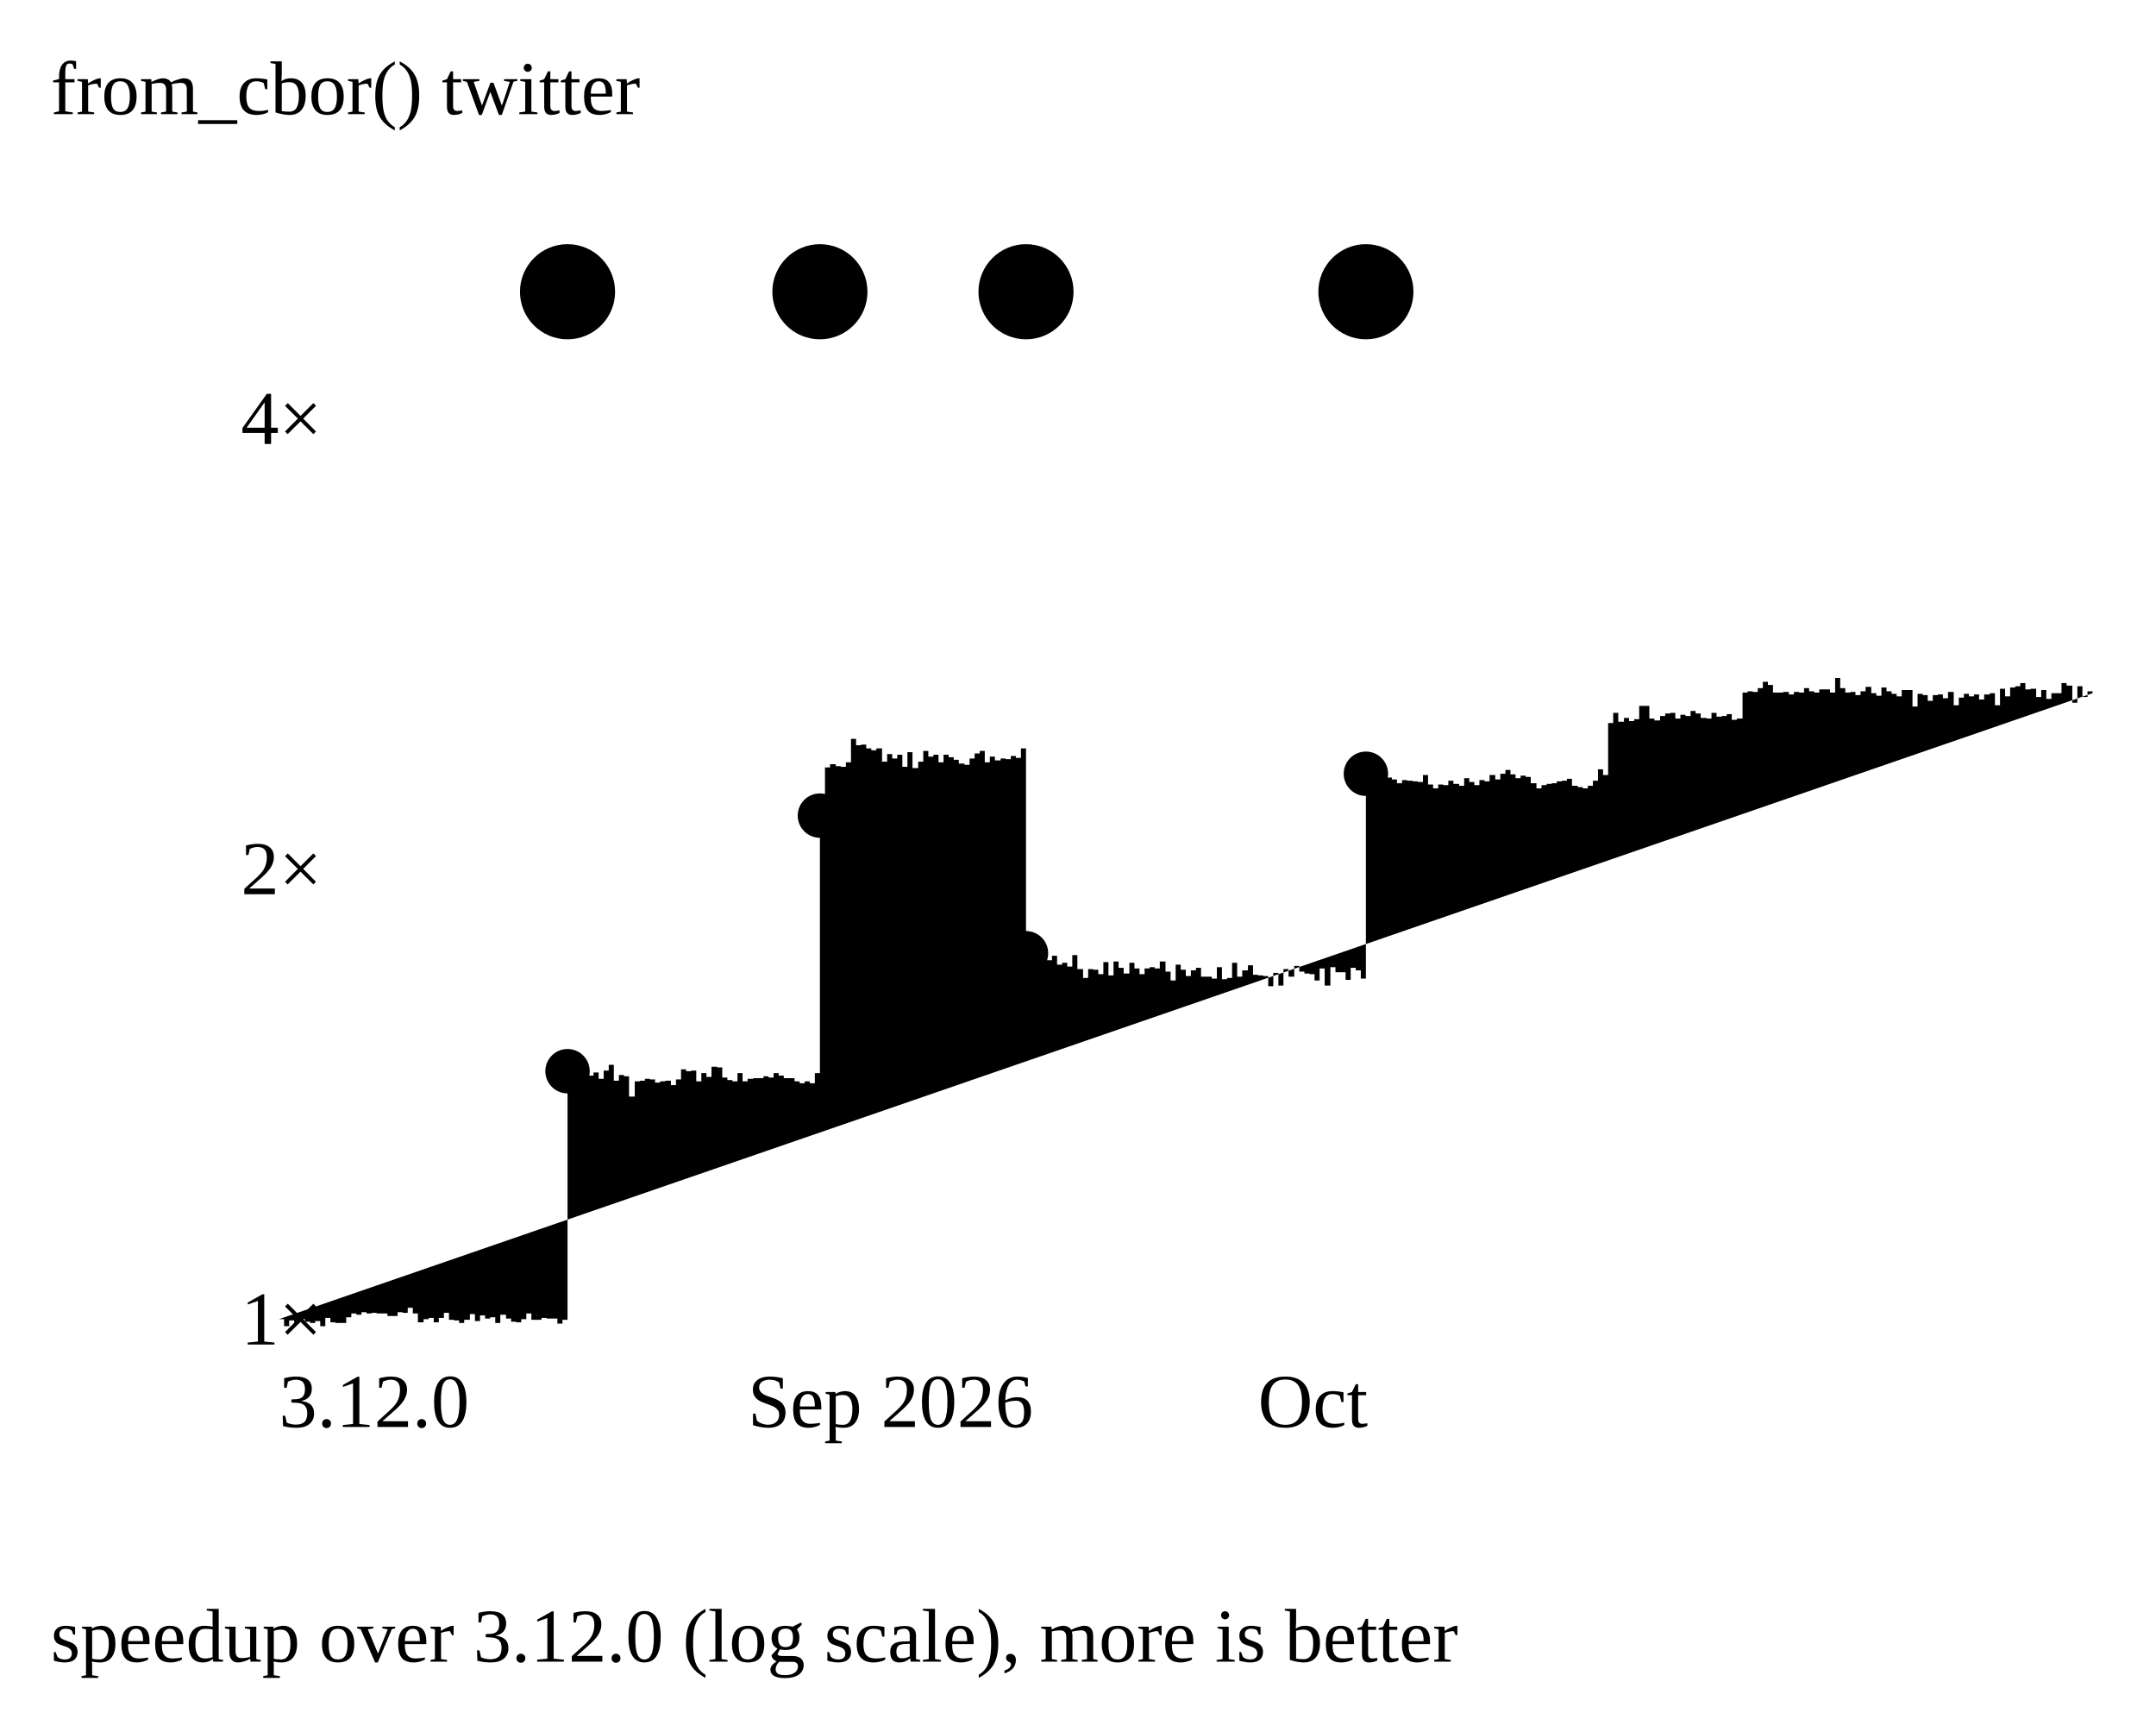
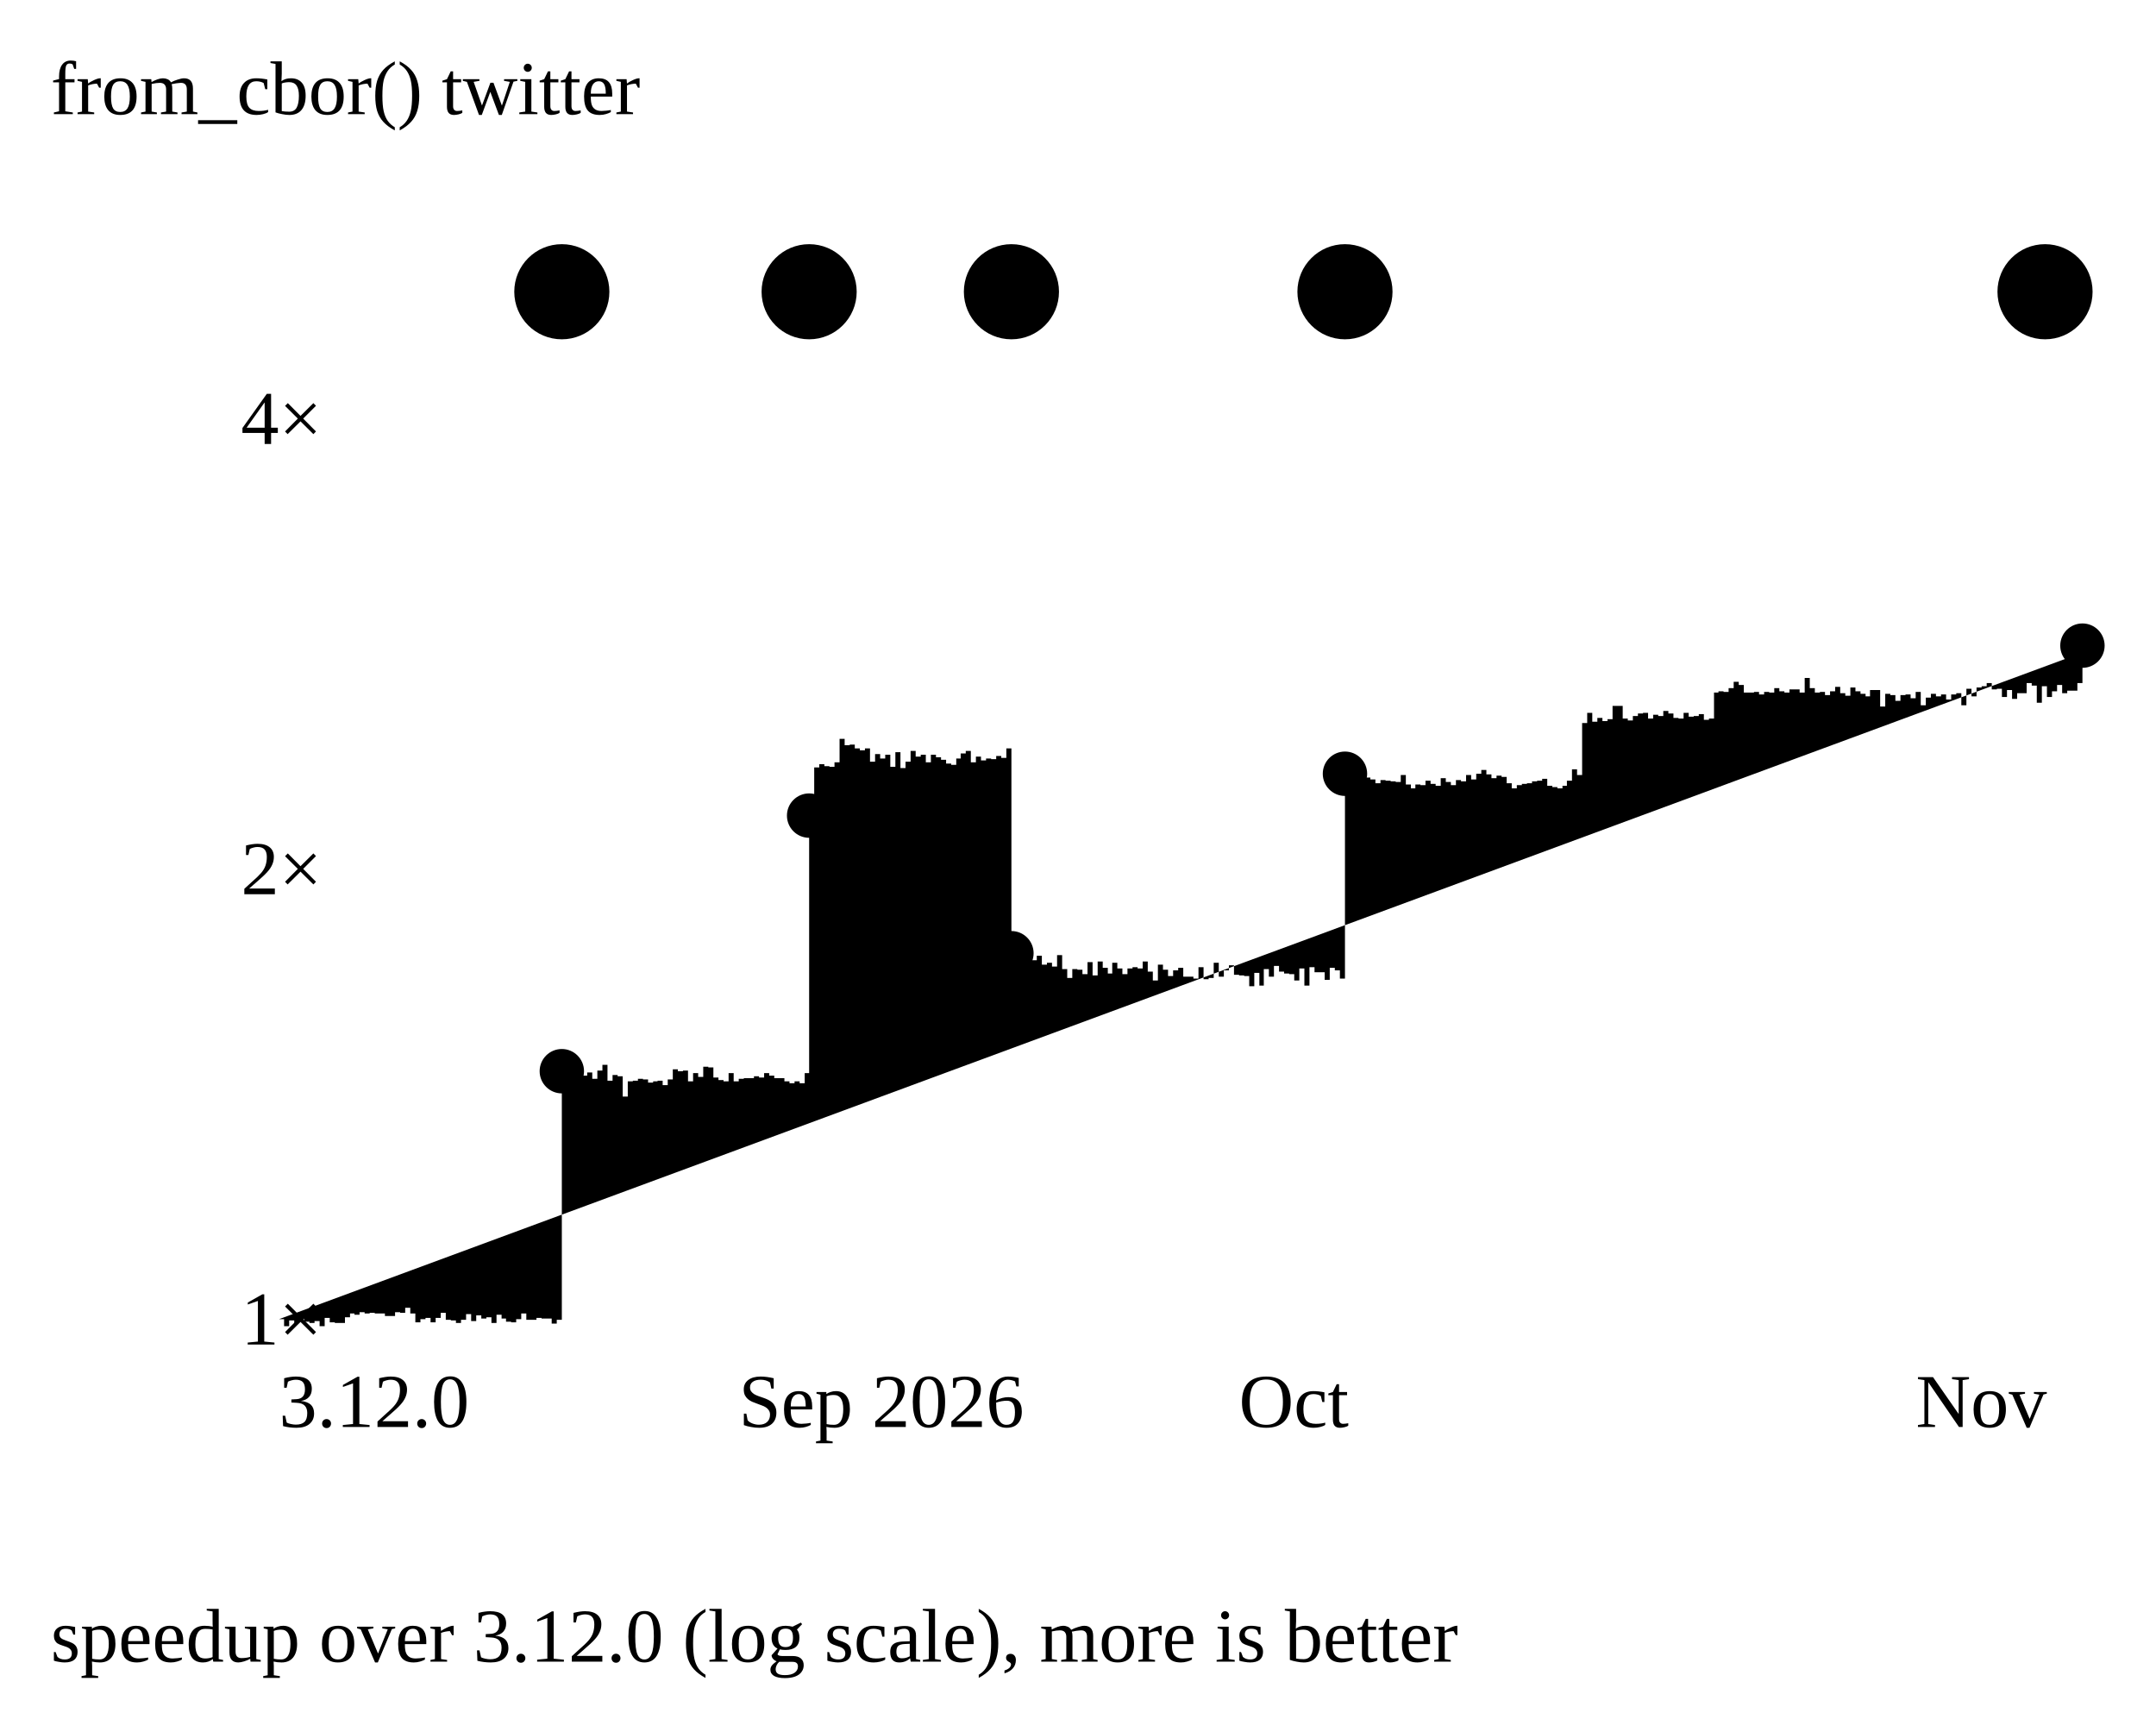
<svg xmlns="http://www.w3.org/2000/svg" class="nj-fig nj-charts nj-charts--timeline" viewBox="0 0 340 270" role="img" aria-labelledby="nj-blog-tl-from_cbor_twitter nj-blog-tl-from_cbor_twitter-d">
  <text class="nj-charts-panel" x="8" y="18">from_cbor() twitter</text>
  <line class="nj-charts-grid" x1="44" y1="208" x2="330" y2="208" />
  <text class="nj-charts-tick nj-charts-tick--r" x="38" y="212">1×</text>
  <line class="nj-charts-grid" x1="44" y1="137" x2="330" y2="137" />
  <text class="nj-charts-tick nj-charts-tick--r" x="38" y="141">2×</text>
  <line class="nj-charts-grid" x1="44" y1="66" x2="330" y2="66" />
  <text class="nj-charts-tick nj-charts-tick--r" x="38" y="70">4×</text>
  <line class="nj-charts-axis" x1="44" y1="208" x2="44" y2="212" />
  <text class="nj-charts-tick" x="44" y="225">3.12.0</text>
-   <line class="nj-charts-axis" x1="117.938" y1="208" x2="117.938" y2="212" />
-   <text class="nj-charts-tick" x="117.938" y="225">Sep 2026</text>
-   <line class="nj-charts-axis" x1="198.375" y1="208" x2="198.375" y2="212" />
-   <text class="nj-charts-tick" x="198.375" y="225">Oct</text>
-   <polyline class="nj-charts-json" points="44.0,208.0 44.8,208.0 44.8,209.1 45.6,209.1 45.6,208.2 46.4,208.2 46.4,208.6 47.2,208.6 47.2,208.0 48.1,208.0 48.1,208.4 48.9,208.4 48.9,208.6 49.7,208.6 49.7,208.3 50.5,208.3 50.5,209.1 51.3,209.1 51.3,207.8 52.1,207.8 52.1,208.5 52.9,208.5 52.9,208.6 53.8,208.6 53.8,208.6 54.6,208.6 54.6,207.7 55.4,207.7 55.4,207.1 56.2,207.1 56.2,207.3 57.0,207.3 57.0,206.9 57.8,206.9 57.8,207.1 58.6,207.1 58.6,207.0 59.4,207.0 59.4,207.1 60.2,207.1 60.2,207.1 61.1,207.1 61.1,207.5 61.9,207.5 61.9,207.5 62.7,207.5 62.7,206.9 63.5,206.9 63.5,207.0 64.3,207.0 64.3,206.2 65.1,206.2 65.1,207.1 65.9,207.1 65.9,208.5 66.8,208.5 66.8,208.0 67.6,208.0 67.6,207.8 68.4,207.8 68.4,208.5 69.2,208.5 69.2,207.8 70.0,207.8 70.0,207.0 70.8,207.0 70.8,208.1 71.6,208.1 71.6,208.2 72.4,208.2 72.4,208.6 73.2,208.6 73.2,208.1 74.1,208.1 74.1,207.2 74.9,207.2 74.9,208.3 75.7,208.3 75.7,207.4 76.5,207.4 76.5,207.9 77.3,207.9 77.3,207.7 78.1,207.7 78.1,208.6 78.9,208.6 78.9,207.3 79.8,207.3 79.8,207.9 80.6,207.9 80.6,208.4 81.4,208.4 81.4,208.5 82.2,208.5 82.2,208.0 83.0,208.0 83.0,207.1 83.8,207.1 83.8,208.1 84.6,208.1 84.6,208.1 85.4,208.1 85.4,207.8 86.2,207.8 86.2,207.9 87.1,207.9 87.1,207.9 87.9,207.9 87.9,208.7 88.7,208.7 88.7,208.1 89.5,208.1 89.5,168.9 90.3,168.9 90.3,170.3 91.1,170.3 91.1,169.9 91.9,169.9 91.9,169.0 92.8,169.0 92.8,169.6 93.6,169.6 93.6,169.1 94.4,169.1 94.4,170.1 95.2,170.1 95.2,168.8 96.0,168.8 96.0,167.9 96.8,167.9 96.8,170.4 97.6,170.4 97.6,169.5 98.4,169.5 98.4,169.7 99.2,169.7 99.2,172.9 100.1,172.9 100.1,170.5 100.9,170.5 100.9,170.4 101.7,170.4 101.7,170.1 102.5,170.1 102.5,170.2 103.3,170.2 103.3,170.7 104.1,170.7 104.1,170.5 104.9,170.5 104.9,170.4 105.8,170.4 105.8,171.1 106.6,171.1 106.6,170.2 107.4,170.2 107.4,168.6 108.2,168.6 108.2,168.9 109.0,168.9 109.0,168.8 109.8,168.8 109.8,170.5 110.6,170.5 110.6,169.2 111.4,169.2 111.4,169.8 112.2,169.8 112.2,168.2 113.1,168.2 113.1,168.3 113.9,168.3 113.9,169.9 114.7,169.9 114.7,170.3 115.5,170.3 115.5,170.5 116.3,170.5 116.3,169.2 117.1,169.2 117.1,170.5 117.9,170.5 117.9,170.1 118.8,170.1 118.8,170.0 119.6,170.0 119.6,170.0 120.4,170.0 120.4,169.7 121.2,169.7 121.2,169.9 122.0,169.9 122.0,169.2 122.8,169.2 122.8,169.6 123.6,169.6 123.6,170.0 124.4,170.0 124.4,170.0 125.3,170.0 125.3,170.5 126.1,170.5 126.1,170.8 126.9,170.8 126.9,170.5 127.7,170.5 127.7,170.8 128.5,170.8 128.5,169.2 129.3,169.2 129.3,128.6 130.1,128.6 130.1,121.0 130.9,121.0 130.9,120.5 131.8,120.5 131.8,120.8 132.6,120.8 132.6,120.9 133.4,120.9 133.4,120.2 134.2,120.2 134.2,116.5 135.0,116.5 135.0,117.5 135.8,117.5 135.8,117.4 136.6,117.4 136.6,118.0 137.4,118.0 137.4,118.3 138.2,118.3 138.2,118.0 139.1,118.0 139.1,120.1 139.9,120.1 139.9,118.9 140.7,118.9 140.7,119.6 141.5,119.6 141.5,119.0 142.3,119.0 142.3,120.9 143.1,120.9 143.1,118.6 143.9,118.6 143.9,121.1 144.8,121.1 144.8,120.1 145.6,120.1 145.6,118.4 146.4,118.4 146.4,119.3 147.2,119.3 147.2,119.0 148.0,119.0 148.0,120.2 148.8,120.2 148.8,119.0 149.6,119.0 149.6,119.4 150.4,119.4 150.4,119.8 151.2,119.8 151.2,120.4 152.1,120.4 152.1,120.6 152.9,120.6 152.9,119.6 153.7,119.6 153.7,118.8 154.5,118.8 154.5,118.4 155.3,118.4 155.3,120.2 156.1,120.2 156.1,119.3 156.9,119.3 156.9,119.9 157.8,119.9 157.8,119.6 158.6,119.6 158.6,119.7 159.4,119.7 159.4,119.2 160.2,119.2 160.2,119.5 161.0,119.5 161.0,118.0 161.8,118.0 161.8,150.3 162.6,150.3 162.6,150.5 163.4,150.5 163.4,150.6 164.2,150.6 164.2,151.3 165.1,151.3 165.1,151.4 165.9,151.4 165.9,150.7 166.7,150.7 166.7,152.1 167.5,152.1 167.5,151.8 168.3,151.8 168.3,152.4 169.1,152.4 169.1,150.6 169.9,150.6 169.9,152.8 170.8,152.8 170.8,154.2 171.6,154.2 171.6,152.8 172.4,152.8 172.4,152.9 173.2,152.9 173.2,153.6 174.0,153.6 174.0,151.7 174.8,151.7 174.8,153.8 175.6,153.8 175.6,151.6 176.4,151.6 176.4,152.6 177.2,152.6 177.2,153.5 178.1,153.5 178.1,151.8 178.9,151.8 178.9,152.7 179.7,152.7 179.7,153.6 180.5,153.6 180.5,152.7 181.3,152.7 181.3,152.5 182.1,152.5 182.1,152.7 182.9,152.7 182.9,151.6 183.8,151.6 183.8,153.2 184.6,153.2 184.6,154.6 185.4,154.6 185.4,152.1 186.2,152.1 186.2,152.9 187.0,152.9 187.0,153.9 187.8,153.9 187.8,153.0 188.6,153.0 188.6,152.6 189.4,152.6 189.4,154.0 190.2,154.0 190.2,154.0 191.1,154.0 191.1,154.3 191.9,154.3 191.9,152.5 192.7,152.5 192.7,154.4 193.5,154.4 193.5,154.2 194.3,154.2 194.3,151.8 195.1,151.8 195.1,154.0 195.9,154.0 195.9,153.0 196.8,153.0 196.8,152.2 197.6,152.2 197.6,153.7 198.4,153.7 198.4,153.8 199.2,153.8 199.2,153.9 200.0,153.9 200.0,155.5 200.8,155.5 200.8,153.4 201.6,153.4 201.6,155.4 202.4,155.4 202.4,152.8 203.2,152.8 203.2,154.0 204.1,154.0 204.1,152.3 204.9,152.3 204.9,153.2 205.7,153.2 205.7,153.5 206.5,153.5 206.5,153.6 207.3,153.6 207.3,154.6 208.1,154.6 208.1,152.7 208.9,152.7 208.9,155.4 209.8,155.4 209.8,152.5 210.6,152.5 210.6,153.3 211.4,153.3 211.4,153.3 212.2,153.3 212.2,154.5 213.0,154.5 213.0,152.6 213.8,152.6 213.8,153.0 214.6,153.0 214.6,154.3 215.4,154.3 215.4,122.0 216.2,122.0 216.2,123.3 217.1,123.3 217.1,121.4 217.9,121.4 217.9,122.4 218.7,122.4 218.7,122.6 219.5,122.6 219.5,122.9 220.3,122.9 220.3,123.5 221.1,123.5 221.1,123.0 221.9,123.0 221.9,123.1 222.8,123.1 222.8,123.2 223.6,123.2 223.6,123.3 224.4,123.3 224.4,122.2 225.2,122.2 225.2,123.7 226.0,123.7 226.0,124.3 226.8,124.3 226.8,123.7 227.6,123.7 227.6,123.8 228.4,123.8 228.4,123.1 229.2,123.1 229.2,123.6 230.1,123.6 230.1,123.9 230.9,123.9 230.9,122.7 231.7,122.7 231.7,123.3 232.5,123.3 232.5,123.8 233.3,123.8 233.3,123.0 234.1,123.0 234.1,123.2 234.9,123.2 234.9,122.2 235.8,122.2 235.8,122.9 236.6,122.9 236.6,122.0 237.4,122.0 237.4,121.4 238.2,121.4 238.2,122.1 239.0,122.1 239.0,122.7 239.8,122.7 239.8,122.3 240.6,122.3 240.6,122.5 241.4,122.5 241.4,123.5 242.3,123.5 242.3,124.3 243.1,124.3 243.1,123.8 243.9,123.8 243.9,123.6 244.7,123.6 244.7,123.5 245.5,123.5 245.5,123.2 246.3,123.2 246.3,123.1 247.1,123.1 247.1,122.8 247.9,122.8 247.9,123.9 248.8,123.9 248.8,124.1 249.6,124.1 249.6,124.3 250.4,124.3 250.4,123.9 251.2,123.9 251.2,123.1 252.0,123.1 252.0,121.3 252.8,121.3 252.8,122.2 253.6,122.2 253.6,114.0 254.4,114.0 254.4,112.4 255.2,112.4 255.2,113.8 256.1,113.8 256.1,113.2 256.9,113.2 256.9,113.7 257.7,113.7 257.7,113.4 258.5,113.4 258.5,111.3 259.3,111.3 259.3,111.3 260.1,111.3 260.1,113.3 260.9,113.3 260.9,113.6 261.8,113.6 261.8,112.9 262.6,112.9 262.6,112.5 263.4,112.5 263.4,112.4 264.2,112.4 264.2,113.3 265.0,113.3 265.0,112.7 265.8,112.7 265.8,112.9 266.6,112.9 266.6,112.1 267.4,112.1 267.4,112.5 268.2,112.5 268.2,113.2 269.1,113.2 269.1,113.3 269.9,113.3 269.9,112.4 270.7,112.4 270.7,113.0 271.5,113.0 271.5,112.9 272.3,112.9 272.3,112.6 273.1,112.6 273.1,113.5 273.9,113.5 273.9,113.3 274.8,113.3 274.8,109.2 275.6,109.2 275.6,109.0 276.4,109.0 276.4,109.1 277.2,109.1 277.2,108.5 278.0,108.5 278.0,107.5 278.8,107.5 278.8,108.0 279.6,108.0 279.6,109.2 280.4,109.2 280.4,109.2 281.2,109.2 281.2,109.1 282.1,109.1 282.1,109.5 282.9,109.5 282.9,109.1 283.7,109.1 283.7,109.2 284.5,109.2 284.5,108.5 285.3,108.5 285.3,109.0 286.1,109.0 286.1,109.2 286.9,109.2 286.9,108.7 287.8,108.7 287.8,108.7 288.6,108.7 288.6,109.2 289.4,109.2 289.4,106.9 290.2,106.9 290.2,108.5 291.0,108.5 291.0,109.2 291.8,109.2 291.8,109.1 292.6,109.1 292.6,109.6 293.4,109.6 293.4,109.0 294.2,109.0 294.2,108.3 295.1,108.3 295.1,109.3 295.9,109.3 295.9,109.7 296.7,109.7 296.7,108.4 297.5,108.4 297.5,109.0 298.3,109.0 298.3,109.4 299.1,109.4 299.1,109.8 299.9,109.8 299.9,108.8 300.8,108.8 300.8,108.8 301.6,108.8 301.6,111.4 302.4,111.4 302.4,109.4 303.2,109.4 303.2,109.6 304.0,109.6 304.0,110.5 304.8,110.5 304.8,109.6 305.6,109.6 305.6,109.5 306.4,109.5 306.4,110.1 307.2,110.1 307.2,109.1 308.1,109.1 308.1,111.2 308.9,111.2 308.9,110.0 309.7,110.0 309.7,109.4 310.5,109.4 310.5,109.8 311.3,109.8 311.3,109.5 312.1,109.5 312.1,110.3 312.9,110.3 312.9,109.5 313.8,109.5 313.8,109.3 314.6,109.3 314.6,111.2 315.4,111.2 315.4,108.6 316.2,108.6 316.2,109.8 317.0,109.8 317.0,108.4 317.8,108.4 317.8,108.2 318.6,108.2 318.6,107.7 319.4,107.7 319.4,108.7 320.2,108.7 320.2,108.6 321.1,108.6 321.1,109.9 321.9,109.9 321.9,108.8 322.7,108.8 322.7,110.2 323.5,110.2 323.5,109.3 324.3,109.3 324.3,109.3 325.1,109.3 325.1,107.7 325.9,107.7 325.9,108.1 326.8,108.1 326.8,110.8 327.6,110.8 327.6,108.2 328.4,108.2 328.4,109.9 329.2,109.9 329.2,109.0 330.0,109.0 330.0,109.3" />
-   <circle class="nj-charts-json-dot" cx="89.5" cy="168.9" r="3.5" />
-   <line class="nj-charts-grid" stroke-dasharray="2 2" x1="89.5" y1="54.0" x2="89.5" y2="163.9" />
-   <circle class="nj-theme-dot" cx="89.5" cy="46.0" r="7.5" />
-   <text class="nj-theme-num" x="89.5" y="50.0" text-anchor="middle">1</text>
-   <circle class="nj-charts-json-dot" cx="129.3" cy="128.6" r="3.5" />
-   <line class="nj-charts-grid" stroke-dasharray="2 2" x1="129.3" y1="54.0" x2="129.3" y2="123.6" />
-   <circle class="nj-theme-dot" cx="129.3" cy="46.0" r="7.5" />
-   <text class="nj-theme-num" x="129.3" y="50.0" text-anchor="middle">4</text>
-   <circle class="nj-charts-json-dot" cx="161.8" cy="150.3" r="3.5" />
-   <line class="nj-charts-grid" stroke-dasharray="2 2" x1="161.8" y1="54.0" x2="161.8" y2="145.3" />
-   <circle class="nj-theme-dot nj-theme-dot--other" cx="161.8" cy="46.0" r="7.5" />
-   <text class="nj-theme-num" x="161.8" y="50.0" text-anchor="middle">U</text>
-   <circle class="nj-charts-json-dot" cx="215.4" cy="122.0" r="3.5" />
-   <line class="nj-charts-grid" stroke-dasharray="2 2" x1="215.4" y1="54.0" x2="215.4" y2="117.0" />
-   <circle class="nj-theme-dot nj-theme-dot--other" cx="215.4" cy="46.0" r="7.5" />
-   <text class="nj-theme-num" x="215.4" y="50.0" text-anchor="middle">U</text>
+   <line class="nj-charts-axis" x1="116.496" y1="208" x2="116.496" y2="212" />
+   <text class="nj-charts-tick" x="116.496" y="225">Sep 2026</text>
+   <line class="nj-charts-axis" x1="195.365" y1="208" x2="195.365" y2="212" />
+   <text class="nj-charts-tick" x="195.365" y="225">Oct</text>
+   <line class="nj-charts-axis" x1="302.117" y1="208" x2="302.117" y2="212" />
+   <text class="nj-charts-tick" x="302.117" y="225">Nov</text>
+   <polyline class="nj-charts-json" points="44.0,208.0 44.8,208.0 44.8,209.1 45.6,209.1 45.6,208.2 46.4,208.2 46.4,208.6 47.2,208.6 47.2,208.0 48.0,208.0 48.0,208.4 48.8,208.4 48.8,208.6 49.6,208.6 49.6,208.3 50.4,208.3 50.4,209.1 51.2,209.1 51.2,207.8 52.0,207.8 52.0,208.5 52.8,208.5 52.8,208.6 53.6,208.6 53.6,208.6 54.4,208.6 54.4,207.7 55.2,207.7 55.2,207.1 55.9,207.1 55.9,207.3 56.7,207.3 56.7,206.9 57.5,206.9 57.5,207.1 58.3,207.1 58.3,207.0 59.1,207.0 59.1,207.1 59.9,207.1 59.9,207.1 60.7,207.1 60.7,207.5 61.5,207.5 61.5,207.5 62.3,207.5 62.3,206.9 63.1,206.9 63.1,207.0 63.9,207.0 63.9,206.2 64.7,206.2 64.7,207.1 65.5,207.1 65.5,208.5 66.3,208.5 66.3,208.0 67.1,208.0 67.1,207.8 67.9,207.8 67.9,208.5 68.7,208.5 68.7,207.8 69.5,207.8 69.5,207.0 70.3,207.0 70.3,208.1 71.1,208.1 71.1,208.2 71.9,208.2 71.9,208.6 72.7,208.6 72.7,208.1 73.5,208.1 73.5,207.2 74.3,207.2 74.3,208.3 75.1,208.3 75.1,207.4 75.9,207.4 75.9,207.9 76.7,207.9 76.7,207.7 77.5,207.7 77.5,208.6 78.3,208.6 78.3,207.3 79.1,207.3 79.1,207.9 79.8,207.9 79.8,208.4 80.6,208.4 80.6,208.5 81.4,208.5 81.4,208.0 82.2,208.0 82.2,207.1 83.0,207.1 83.0,208.1 83.8,208.1 83.8,208.1 84.6,208.1 84.6,207.8 85.4,207.8 85.4,207.9 86.2,207.9 86.2,207.9 87.0,207.9 87.0,208.7 87.8,208.7 87.8,208.1 88.6,208.1 88.6,168.9 89.4,168.9 89.4,170.3 90.2,170.3 90.2,169.9 91.0,169.9 91.0,169.0 91.8,169.0 91.8,169.6 92.6,169.6 92.6,169.1 93.4,169.1 93.4,170.1 94.2,170.1 94.2,168.8 95.0,168.8 95.0,167.9 95.8,167.9 95.8,170.4 96.6,170.4 96.6,169.5 97.4,169.5 97.4,169.7 98.2,169.7 98.2,172.9 99.0,172.9 99.0,170.5 99.8,170.5 99.8,170.4 100.6,170.4 100.6,170.1 101.4,170.1 101.4,170.2 102.2,170.2 102.2,170.7 103.0,170.7 103.0,170.5 103.7,170.5 103.7,170.4 104.5,170.4 104.5,171.1 105.3,171.1 105.3,170.2 106.1,170.2 106.1,168.6 106.9,168.6 106.9,168.9 107.7,168.9 107.7,168.8 108.5,168.8 108.5,170.5 109.3,170.5 109.3,169.2 110.1,169.2 110.1,169.8 110.9,169.8 110.9,168.2 111.7,168.2 111.7,168.3 112.5,168.3 112.5,169.9 113.3,169.9 113.3,170.3 114.1,170.3 114.1,170.5 114.9,170.5 114.9,169.2 115.7,169.2 115.7,170.5 116.5,170.5 116.5,170.1 117.3,170.1 117.3,170.0 118.1,170.0 118.1,170.0 118.9,170.0 118.9,169.7 119.7,169.7 119.7,169.9 120.5,169.9 120.5,169.2 121.3,169.2 121.3,169.6 122.1,169.6 122.1,170.0 122.9,170.0 122.9,170.0 123.7,170.0 123.7,170.5 124.5,170.5 124.5,170.8 125.3,170.8 125.3,170.5 126.1,170.5 126.1,170.8 126.9,170.8 126.9,169.2 127.6,169.2 127.6,128.6 128.4,128.6 128.4,121.0 129.2,121.0 129.2,120.5 130.0,120.5 130.0,120.8 130.8,120.8 130.8,120.9 131.6,120.9 131.6,120.2 132.4,120.2 132.4,116.5 133.2,116.5 133.2,117.5 134.0,117.5 134.0,117.4 134.8,117.4 134.8,118.0 135.6,118.0 135.6,118.3 136.4,118.3 136.4,118.0 137.2,118.0 137.2,120.1 138.0,120.1 138.0,118.9 138.8,118.9 138.8,119.6 139.6,119.6 139.6,119.0 140.4,119.0 140.4,120.9 141.2,120.9 141.2,118.6 142.0,118.6 142.0,121.1 142.8,121.1 142.8,120.1 143.6,120.1 143.6,118.4 144.4,118.4 144.4,119.3 145.2,119.3 145.2,119.0 146.0,119.0 146.0,120.2 146.8,120.2 146.8,119.0 147.6,119.0 147.6,119.4 148.4,119.4 148.4,119.8 149.2,119.8 149.2,120.4 150.0,120.4 150.0,120.6 150.8,120.6 150.8,119.6 151.5,119.6 151.5,118.8 152.3,118.8 152.3,118.4 153.1,118.4 153.1,120.2 153.9,120.2 153.9,119.3 154.7,119.3 154.7,119.9 155.5,119.9 155.5,119.6 156.3,119.6 156.3,119.7 157.1,119.7 157.1,119.2 157.9,119.2 157.9,119.5 158.7,119.5 158.7,118.0 159.5,118.0 159.5,150.3 160.3,150.3 160.3,150.5 161.1,150.5 161.1,150.6 161.9,150.6 161.9,151.3 162.7,151.3 162.7,151.4 163.5,151.4 163.5,150.7 164.3,150.7 164.3,152.1 165.1,152.1 165.1,151.8 165.9,151.8 165.9,152.4 166.7,152.4 166.7,150.6 167.5,150.6 167.5,152.8 168.3,152.8 168.3,154.2 169.1,154.2 169.1,152.8 169.9,152.8 169.9,152.9 170.7,152.9 170.7,153.6 171.5,153.6 171.5,151.7 172.3,151.7 172.3,153.8 173.1,153.8 173.1,151.6 173.9,151.6 173.9,152.6 174.7,152.6 174.7,153.5 175.4,153.5 175.4,151.8 176.2,151.8 176.2,152.7 177.0,152.7 177.0,153.6 177.8,153.6 177.8,152.7 178.6,152.7 178.6,152.5 179.4,152.5 179.4,152.7 180.2,152.7 180.2,151.6 181.0,151.6 181.0,153.2 181.8,153.2 181.8,154.6 182.6,154.6 182.6,152.1 183.4,152.1 183.4,152.9 184.2,152.9 184.2,153.9 185.0,153.9 185.0,153.0 185.8,153.0 185.8,152.6 186.6,152.6 186.6,154.0 187.4,154.0 187.4,154.0 188.2,154.0 188.2,154.3 189.0,154.3 189.0,152.5 189.8,152.5 189.8,154.4 190.6,154.4 190.6,154.2 191.4,154.2 191.4,151.8 192.2,151.8 192.2,154.0 193.0,154.0 193.0,153.0 193.8,153.0 193.8,152.2 194.6,152.2 194.6,153.7 195.4,153.7 195.4,153.8 196.2,153.8 196.2,153.9 197.0,153.9 197.0,155.5 197.8,155.5 197.8,153.4 198.6,153.4 198.6,155.4 199.3,155.4 199.3,152.8 200.1,152.8 200.1,154.0 200.9,154.0 200.9,152.3 201.7,152.3 201.7,153.2 202.5,153.2 202.5,153.5 203.3,153.5 203.3,153.6 204.1,153.6 204.1,154.6 204.9,154.6 204.9,152.7 205.7,152.7 205.7,155.4 206.5,155.4 206.5,152.5 207.3,152.5 207.3,153.3 208.1,153.3 208.1,153.3 208.9,153.3 208.9,154.5 209.7,154.5 209.7,152.6 210.5,152.6 210.5,153.0 211.3,153.0 211.3,154.3 212.1,154.3 212.1,122.0 212.9,122.0 212.9,123.3 213.7,123.3 213.7,121.4 214.5,121.4 214.5,122.4 215.3,122.4 215.3,122.6 216.1,122.6 216.1,122.9 216.9,122.9 216.9,123.5 217.7,123.5 217.7,123.0 218.5,123.0 218.5,123.1 219.3,123.1 219.3,123.2 220.1,123.2 220.1,123.3 220.9,123.3 220.9,122.2 221.7,122.2 221.7,123.7 222.5,123.7 222.5,124.3 223.2,124.3 223.2,123.7 224.0,123.7 224.0,123.8 224.8,123.8 224.8,123.1 225.6,123.1 225.6,123.6 226.4,123.6 226.4,123.9 227.2,123.9 227.2,122.7 228.0,122.7 228.0,123.3 228.8,123.3 228.8,123.8 229.6,123.8 229.6,123.0 230.4,123.0 230.4,123.2 231.2,123.2 231.2,122.2 232.0,122.2 232.0,122.9 232.8,122.9 232.8,122.0 233.6,122.0 233.6,121.4 234.4,121.4 234.4,122.1 235.2,122.1 235.2,122.7 236.0,122.7 236.0,122.3 236.8,122.3 236.8,122.5 237.6,122.5 237.6,123.5 238.4,123.5 238.4,124.3 239.2,124.3 239.2,123.8 240.0,123.8 240.0,123.6 240.8,123.6 240.8,123.5 241.6,123.5 241.6,123.2 242.4,123.2 242.4,123.1 243.2,123.1 243.2,122.8 244.0,122.8 244.0,123.9 244.8,123.9 244.8,124.1 245.6,124.1 245.6,124.3 246.4,124.3 246.4,123.9 247.1,123.9 247.1,123.1 247.9,123.1 247.9,121.3 248.7,121.3 248.7,122.2 249.5,122.2 249.5,114.0 250.3,114.0 250.3,112.4 251.1,112.4 251.1,113.8 251.9,113.8 251.9,113.2 252.7,113.2 252.7,113.7 253.5,113.7 253.5,113.4 254.3,113.4 254.3,111.3 255.1,111.3 255.1,111.3 255.9,111.3 255.9,113.3 256.7,113.3 256.7,113.6 257.5,113.6 257.5,112.9 258.3,112.9 258.3,112.5 259.1,112.5 259.1,112.4 259.9,112.4 259.9,113.3 260.7,113.3 260.7,112.7 261.5,112.7 261.5,112.9 262.3,112.9 262.3,112.1 263.1,112.1 263.1,112.5 263.9,112.5 263.9,113.2 264.7,113.2 264.7,113.3 265.5,113.3 265.5,112.4 266.3,112.4 266.3,113.0 267.1,113.0 267.1,112.9 267.9,112.9 267.9,112.6 268.7,112.6 268.7,113.5 269.5,113.5 269.5,113.3 270.3,113.3 270.3,109.2 271.0,109.2 271.0,109.0 271.8,109.0 271.8,109.1 272.6,109.1 272.6,108.5 273.4,108.5 273.4,107.5 274.2,107.5 274.2,108.0 275.0,108.0 275.0,109.2 275.8,109.2 275.8,109.2 276.6,109.2 276.6,109.1 277.4,109.1 277.4,109.5 278.2,109.5 278.2,109.1 279.0,109.1 279.0,109.2 279.8,109.2 279.8,108.5 280.6,108.5 280.6,109.0 281.4,109.0 281.4,109.2 282.2,109.2 282.2,108.7 283.0,108.7 283.0,108.7 283.8,108.7 283.8,109.2 284.6,109.2 284.6,106.9 285.4,106.9 285.4,108.5 286.2,108.5 286.2,109.2 287.0,109.2 287.0,109.1 287.8,109.1 287.8,109.6 288.6,109.6 288.6,109.0 289.4,109.0 289.4,108.3 290.2,108.3 290.2,109.3 291.0,109.3 291.0,109.7 291.8,109.7 291.8,108.4 292.6,108.4 292.6,109.0 293.4,109.0 293.4,109.4 294.2,109.4 294.2,109.8 294.9,109.8 294.9,108.8 295.7,108.8 295.7,108.8 296.5,108.8 296.5,111.4 297.3,111.4 297.3,109.4 298.1,109.4 298.1,109.6 298.9,109.6 298.9,110.5 299.7,110.5 299.7,109.6 300.5,109.6 300.5,109.5 301.3,109.5 301.3,110.1 302.1,110.1 302.1,109.1 302.9,109.1 302.9,111.2 303.7,111.2 303.7,110.0 304.5,110.0 304.5,109.4 305.3,109.4 305.3,109.8 306.1,109.8 306.1,109.5 306.9,109.5 306.9,110.3 307.7,110.3 307.7,109.5 308.5,109.5 308.5,109.3 309.3,109.3 309.3,111.2 310.1,111.2 310.1,108.6 310.9,108.6 310.9,109.8 311.7,109.8 311.7,108.4 312.5,108.4 312.5,108.2 313.3,108.2 313.3,107.7 314.1,107.7 314.1,108.7 314.9,108.7 314.9,108.6 315.7,108.6 315.7,109.9 316.5,109.9 316.5,108.8 317.3,108.8 317.3,110.2 318.1,110.2 318.1,109.3 318.8,109.3 318.8,109.3 319.6,109.3 319.6,107.7 320.4,107.7 320.4,108.1 321.2,108.1 321.2,110.8 322.0,110.8 322.0,108.2 322.8,108.2 322.8,109.9 323.6,109.9 323.6,109.0 324.4,109.0 324.4,108.0 325.2,108.0 325.2,109.3 326.0,109.3 326.0,108.9 326.8,108.9 326.8,108.9 327.6,108.9 327.6,107.7 328.4,107.7 328.4,101.8 329.2,101.8 329.2,102.8 330.0,102.8 330.0,102.3" />
+   <circle class="nj-charts-json-dot" cx="88.6" cy="168.9" r="3.5" />
+   <line class="nj-charts-grid" stroke-dasharray="2 2" x1="88.6" y1="54.0" x2="88.6" y2="163.9" />
+   <circle class="nj-theme-dot" cx="88.6" cy="46.0" r="7.5" />
+   <text class="nj-theme-num" x="88.6" y="50.0" text-anchor="middle">1</text>
+   <circle class="nj-charts-json-dot" cx="127.6" cy="128.6" r="3.5" />
+   <line class="nj-charts-grid" stroke-dasharray="2 2" x1="127.6" y1="54.0" x2="127.6" y2="123.6" />
+   <circle class="nj-theme-dot" cx="127.6" cy="46.0" r="7.5" />
+   <text class="nj-theme-num" x="127.6" y="50.0" text-anchor="middle">4</text>
+   <circle class="nj-charts-json-dot" cx="159.5" cy="150.3" r="3.5" />
+   <line class="nj-charts-grid" stroke-dasharray="2 2" x1="159.5" y1="54.0" x2="159.5" y2="145.3" />
+   <circle class="nj-theme-dot nj-theme-dot--other" cx="159.5" cy="46.0" r="7.5" />
+   <text class="nj-theme-num" x="159.5" y="50.0" text-anchor="middle">U</text>
+   <circle class="nj-charts-json-dot" cx="212.1" cy="122.0" r="3.5" />
+   <line class="nj-charts-grid" stroke-dasharray="2 2" x1="212.1" y1="54.0" x2="212.1" y2="117.0" />
+   <circle class="nj-theme-dot nj-theme-dot--other" cx="212.1" cy="46.0" r="7.5" />
+   <text class="nj-theme-num" x="212.1" y="50.0" text-anchor="middle">U</text>
+   <circle class="nj-charts-json-dot" cx="328.4" cy="101.8" r="3.5" />
+   <line class="nj-charts-grid" stroke-dasharray="2 2" x1="328.4" y1="54.0" x2="328.4" y2="96.8" />
+   <circle class="nj-theme-dot" cx="322.5" cy="46.0" r="7.5" />
+   <text class="nj-theme-num" x="322.5" y="50.0" text-anchor="middle">4</text>
  <line class="nj-charts-axis" x1="44" y1="208" x2="330" y2="208" />
  <text class="nj-charts-note" x="8" y="262">speedup over 3.12.0 (log scale), more is better</text>
</svg>
